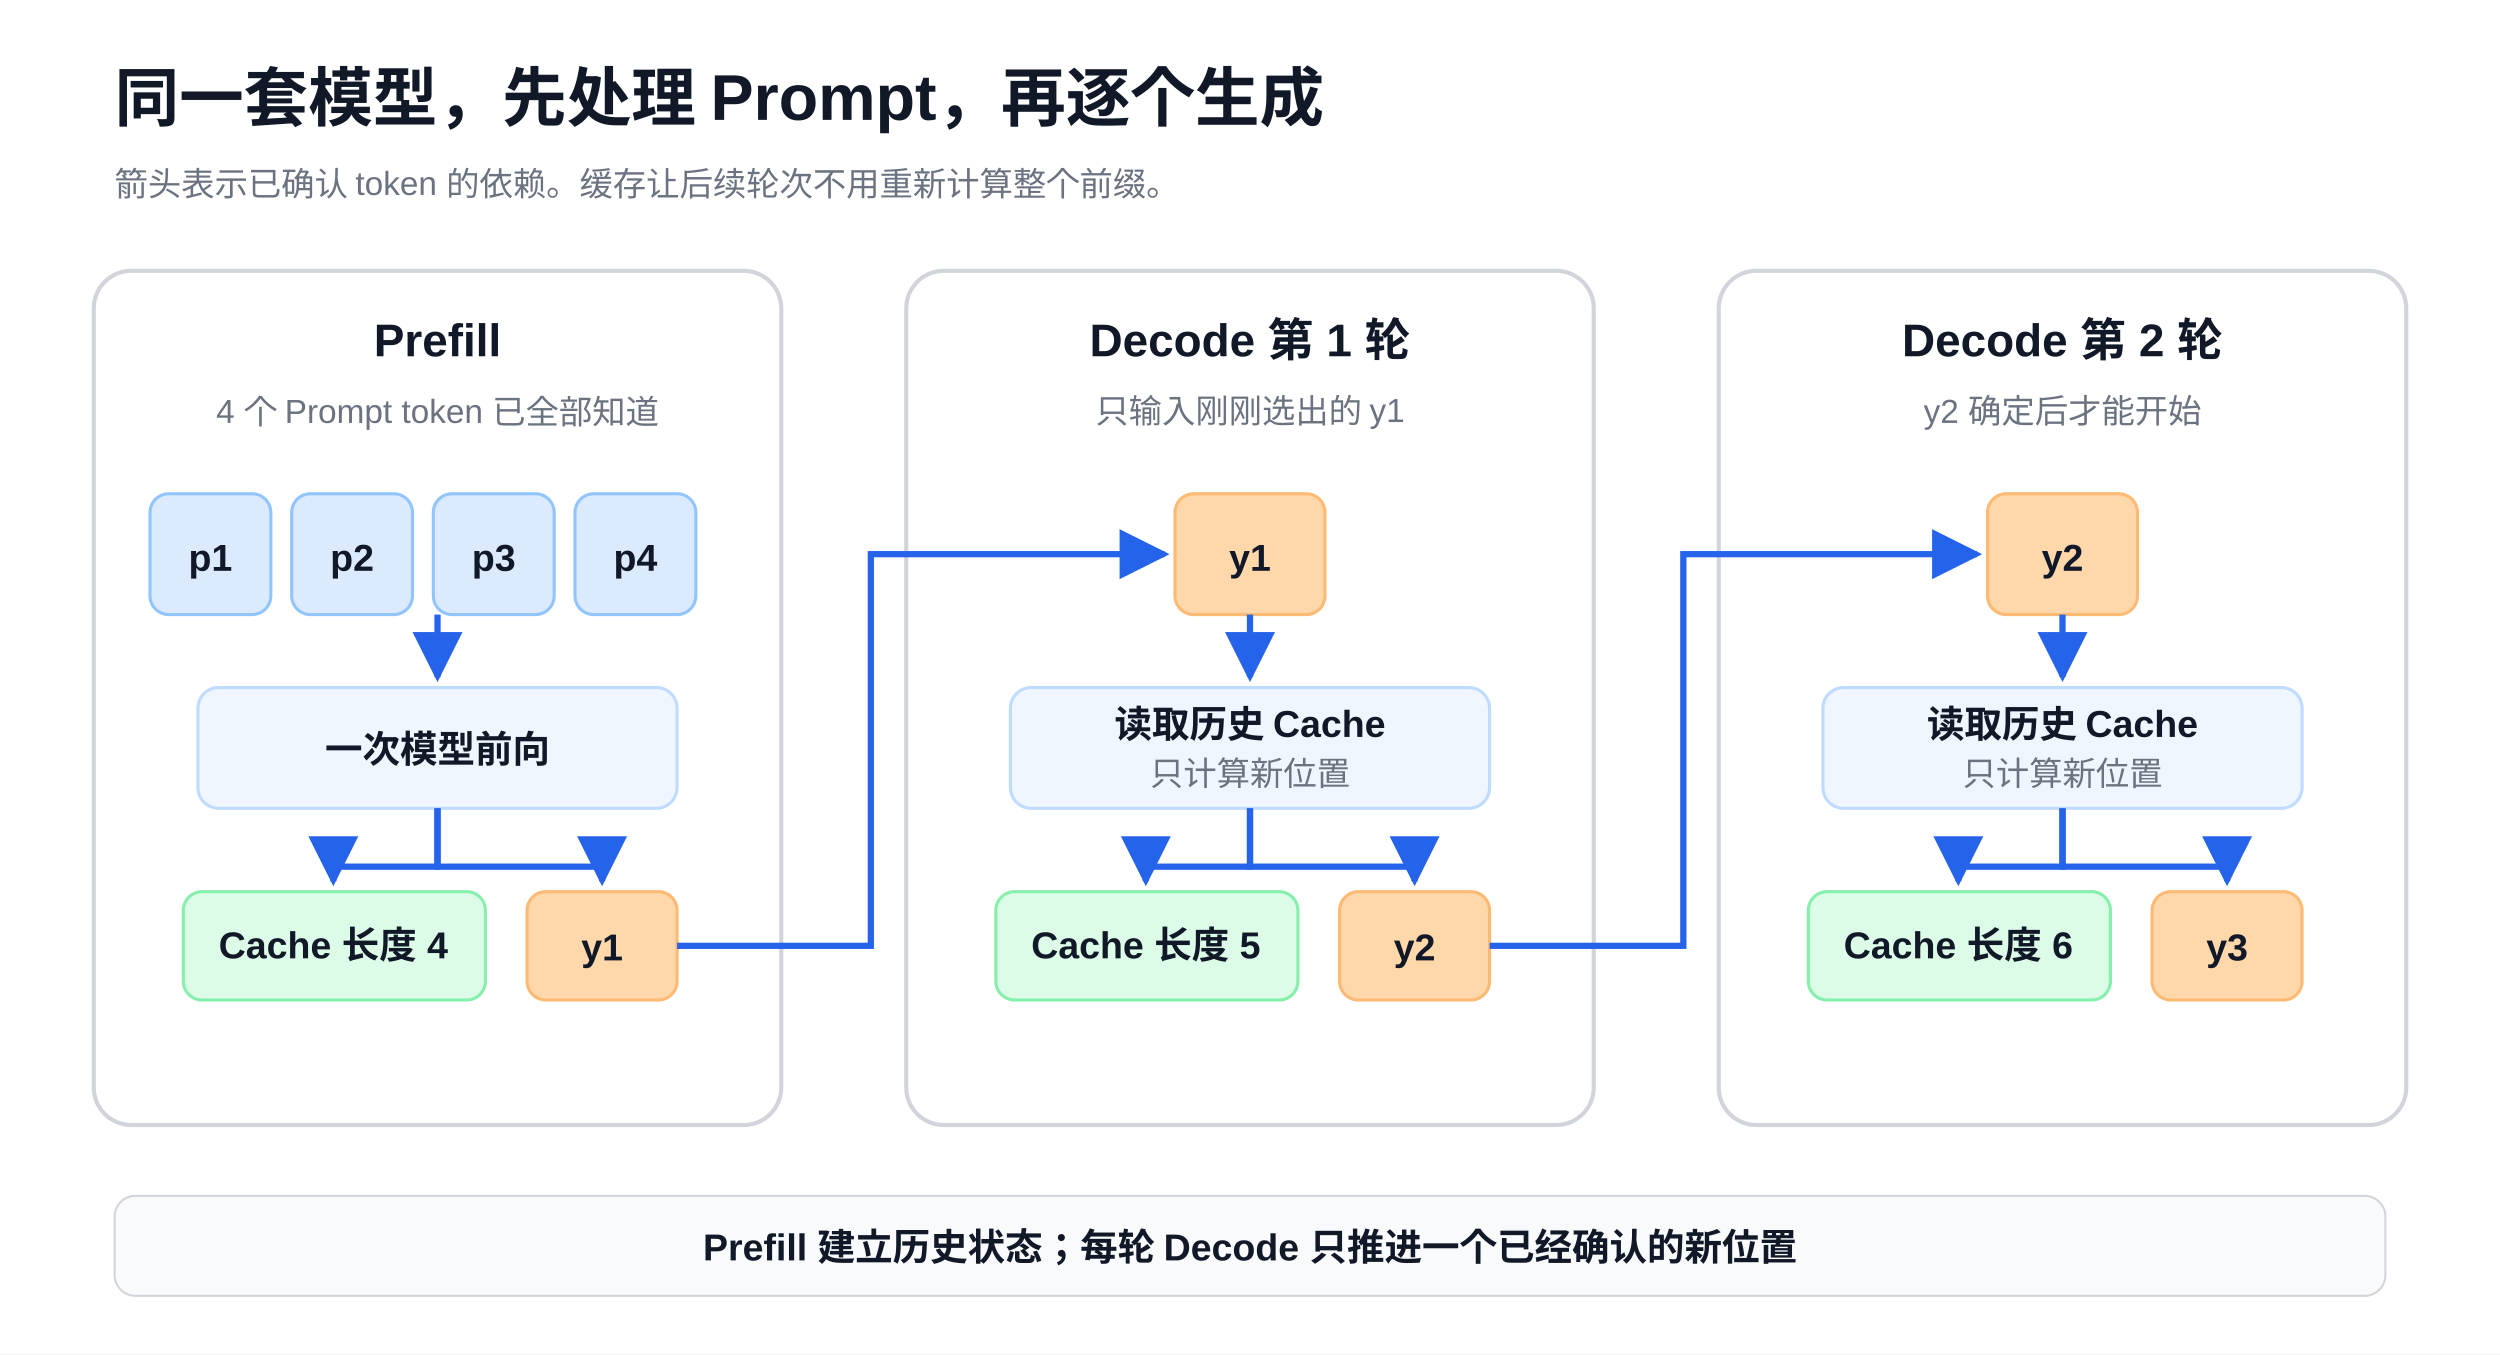
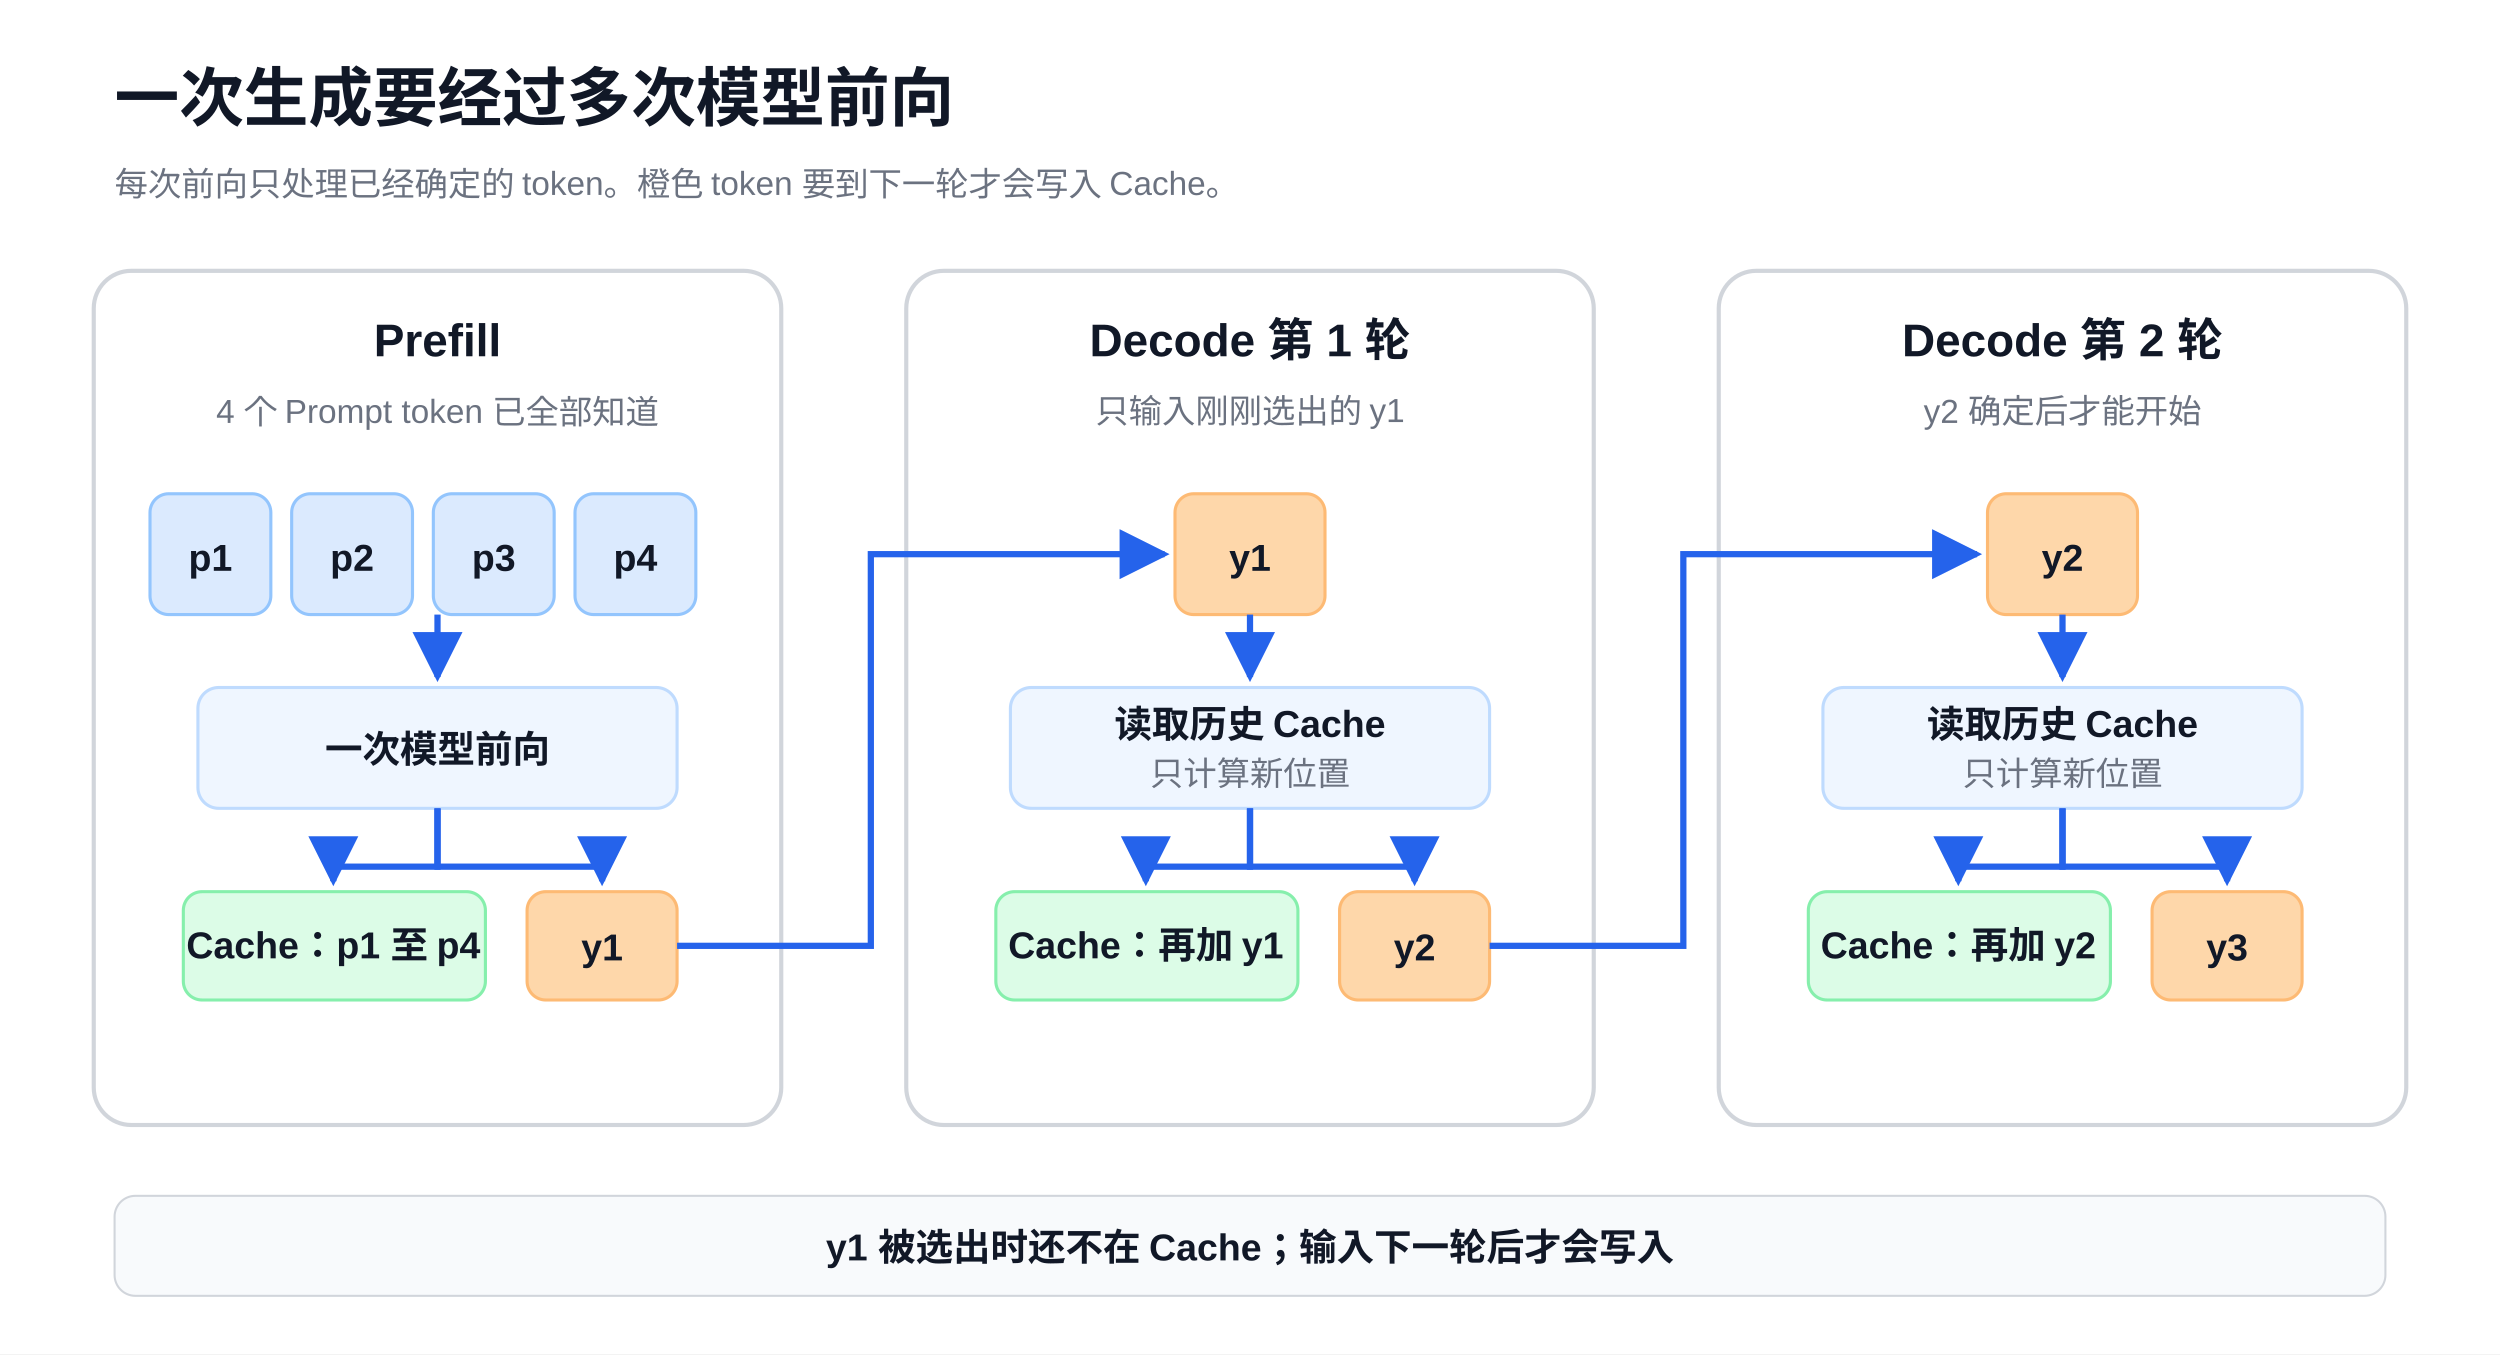
<svg xmlns="http://www.w3.org/2000/svg" width="1200" height="650" viewBox="0 0 1200 650" role="img" aria-labelledby="title desc">
  <defs>
    <marker id="arrow-blue" viewBox="0 0 10 10" refX="9" refY="5" markerWidth="8" markerHeight="8" orient="auto">
      <path d="M0 0L10 5L0 10z" fill="#2563EB" />
    </marker>
    <style>
      text { font-family: "PingFang SC", "Microsoft YaHei", Arial, sans-serif; fill: #111827; }
      .title { font-size: 31px; font-weight: 700; }
      .head { font-size: 22px; font-weight: 700; }
      .label { font-size: 18px; font-weight: 600; }
      .note { font-size: 16px; fill: #6B7280; }
      .stage { fill: #FFFFFF; stroke: #D1D5DB; stroke-width: 2; }
      .prompt { fill: #DBEAFE; stroke: #93C5FD; stroke-width: 1.5; }
      .output { fill: #FED7AA; stroke: #FDBA74; stroke-width: 1.5; }
      .cache { fill: #DCFCE7; stroke: #86EFAC; stroke-width: 1.5; }
      .flow { fill: none; stroke: #2563EB; stroke-width: 3; marker-end: url(#arrow-blue); }
    </style>
  </defs>
  <rect width="1200" height="650" fill="#FFFFFF" />
-   <text x="55" y="58" class="title">同一套模型，先处理 Prompt，再逐个生成</text>
-   <text x="55" y="94" class="note">箭头表示已确认 token 的依赖。缓存让后续轮次不用重新计算整个前缀。</text>
+   <text x="55" y="58" class="title">一次生成要经过多次模型前向</text>
+   <text x="55" y="94" class="note">每次前向只处理已经确定的 token。橙色 token 要到下一轮才会写入 Cache。</text>
  <rect x="45" y="130" width="330" height="410" rx="18" class="stage" />
  <text x="210" y="171" text-anchor="middle" class="head">Prefill</text>
  <text x="210" y="203" text-anchor="middle" class="note">4 个 Prompt token 已全部知道</text>
  <g transform="translate(72 237)">
    <rect x="0" y="0" width="58" height="58" rx="9" class="prompt" />
    <text x="29" y="37" text-anchor="middle" class="label">p1</text>
    <rect x="68" y="0" width="58" height="58" rx="9" class="prompt" />
    <text x="97" y="37" text-anchor="middle" class="label">p2</text>
    <rect x="136" y="0" width="58" height="58" rx="9" class="prompt" />
    <text x="165" y="37" text-anchor="middle" class="label">p3</text>
    <rect x="204" y="0" width="58" height="58" rx="9" class="prompt" />
    <text x="233" y="37" text-anchor="middle" class="label">p4</text>
  </g>
  <rect x="95" y="330" width="230" height="58" rx="10" fill="#EFF6FF" stroke="#BFDBFE" stroke-width="1.5" />
  <text x="210" y="366" text-anchor="middle" class="label">一次模型前向</text>
  <path d="M210 295V325" class="flow" />
  <rect x="88" y="428" width="145" height="52" rx="9" class="cache" />
-   <text x="160" y="460" text-anchor="middle" class="label">Cache 长度 4</text>
+   <text x="160" y="460" text-anchor="middle" class="label">Cache：p1 至 p4</text>
  <rect x="253" y="428" width="72" height="52" rx="9" class="output" />
  <text x="289" y="461" text-anchor="middle" class="label">y1</text>
  <path d="M210 388V416H160V423" class="flow" />
  <path d="M210 388V416H289V423" class="flow" />
  <rect x="435" y="130" width="330" height="410" rx="18" class="stage" />
  <text x="600" y="171" text-anchor="middle" class="head">Decode 第 1 轮</text>
  <text x="600" y="203" text-anchor="middle" class="note">只输入刚刚选出的 y1</text>
  <rect x="564" y="237" width="72" height="58" rx="9" class="output" />
  <text x="600" y="274" text-anchor="middle" class="label">y1</text>
  <rect x="485" y="330" width="230" height="58" rx="10" fill="#EFF6FF" stroke="#BFDBFE" stroke-width="1.5" />
  <text x="600" y="354" text-anchor="middle" class="label">读取历史 Cache</text>
  <text x="600" y="377" text-anchor="middle" class="note">只计算新位置</text>
  <path d="M600 295V325" class="flow" />
  <rect x="478" y="428" width="145" height="52" rx="9" class="cache" />
-   <text x="550" y="460" text-anchor="middle" class="label">Cache 长度 5</text>
+   <text x="550" y="460" text-anchor="middle" class="label">Cache：再加 y1</text>
  <rect x="643" y="428" width="72" height="52" rx="9" class="output" />
  <text x="679" y="461" text-anchor="middle" class="label">y2</text>
  <path d="M600 388V416H550V423" class="flow" />
  <path d="M600 388V416H679V423" class="flow" />
  <rect x="825" y="130" width="330" height="410" rx="18" class="stage" />
  <text x="990" y="171" text-anchor="middle" class="head">Decode 第 2 轮</text>
  <text x="990" y="203" text-anchor="middle" class="note">y2 确定后才能开始</text>
  <rect x="954" y="237" width="72" height="58" rx="9" class="output" />
  <text x="990" y="274" text-anchor="middle" class="label">y2</text>
  <rect x="875" y="330" width="230" height="58" rx="10" fill="#EFF6FF" stroke="#BFDBFE" stroke-width="1.5" />
  <text x="990" y="354" text-anchor="middle" class="label">读取历史 Cache</text>
  <text x="990" y="377" text-anchor="middle" class="note">只计算新位置</text>
  <path d="M990 295V325" class="flow" />
  <rect x="868" y="428" width="145" height="52" rx="9" class="cache" />
-   <text x="940" y="460" text-anchor="middle" class="label">Cache 长度 6</text>
+   <text x="940" y="460" text-anchor="middle" class="label">Cache：再加 y2</text>
  <rect x="1033" y="428" width="72" height="52" rx="9" class="output" />
  <text x="1069" y="461" text-anchor="middle" class="label">y3</text>
  <path d="M990 388V416H940V423" class="flow" />
  <path d="M990 388V416H1069V423" class="flow" />
  <path d="M325 454H418V266H559" class="flow" />
  <path d="M715 454H808V266H949" class="flow" />
  <rect x="55" y="574" width="1090" height="48" rx="10" fill="#F8FAFC" stroke="#D1D5DB" />
-   <text x="600" y="605" text-anchor="middle" class="label">Prefill 建立历史状态；每轮 Decode 只推进一个已经确认的新位置</text>
+   <text x="600" y="605" text-anchor="middle" class="label">y1 被选出时还不在 Cache；输入下一轮后才会写入</text>
</svg>
